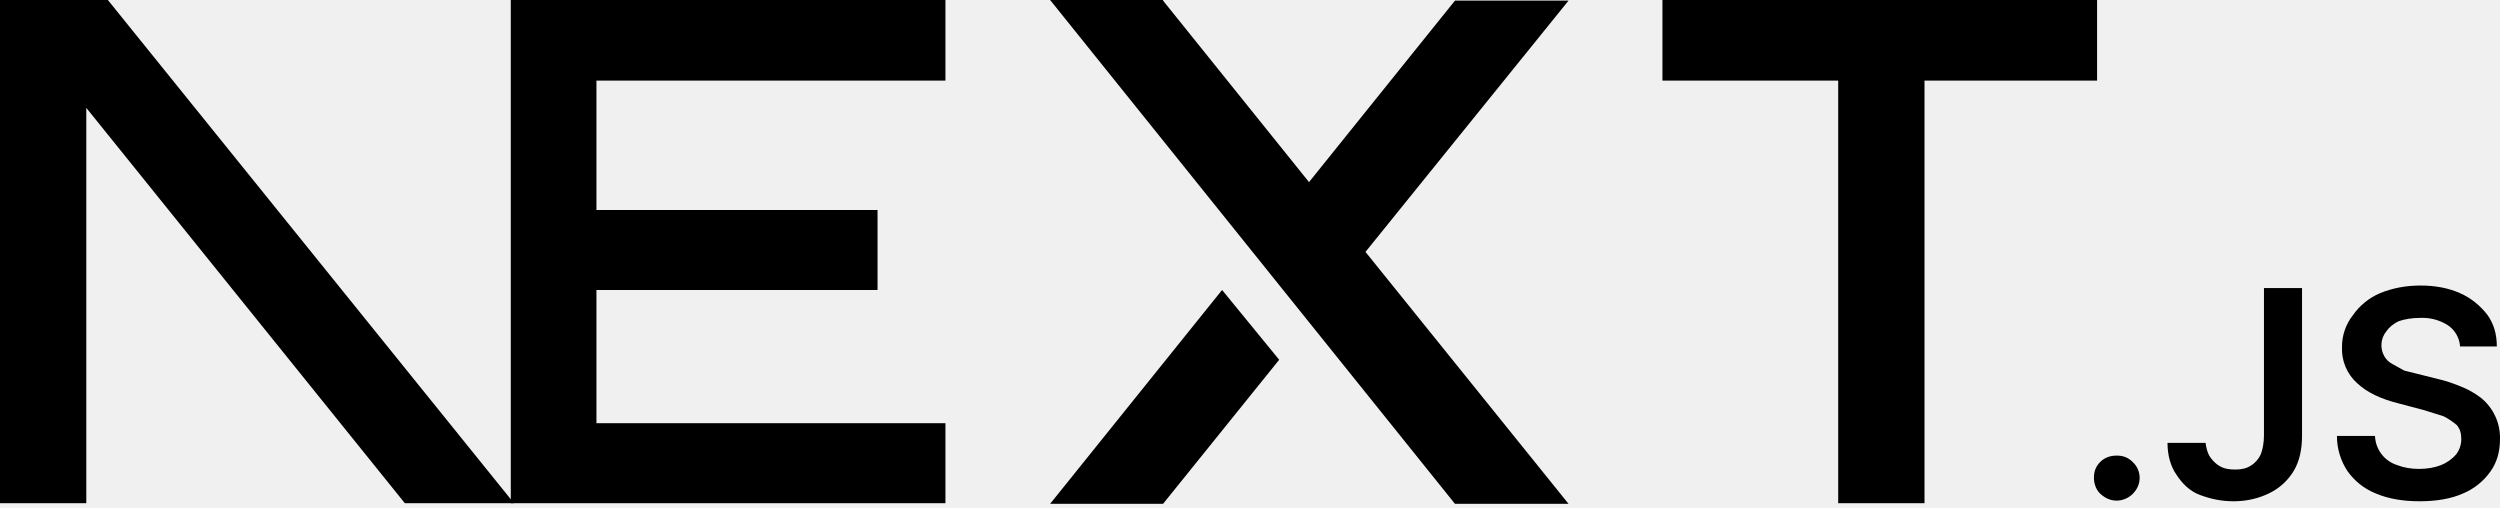
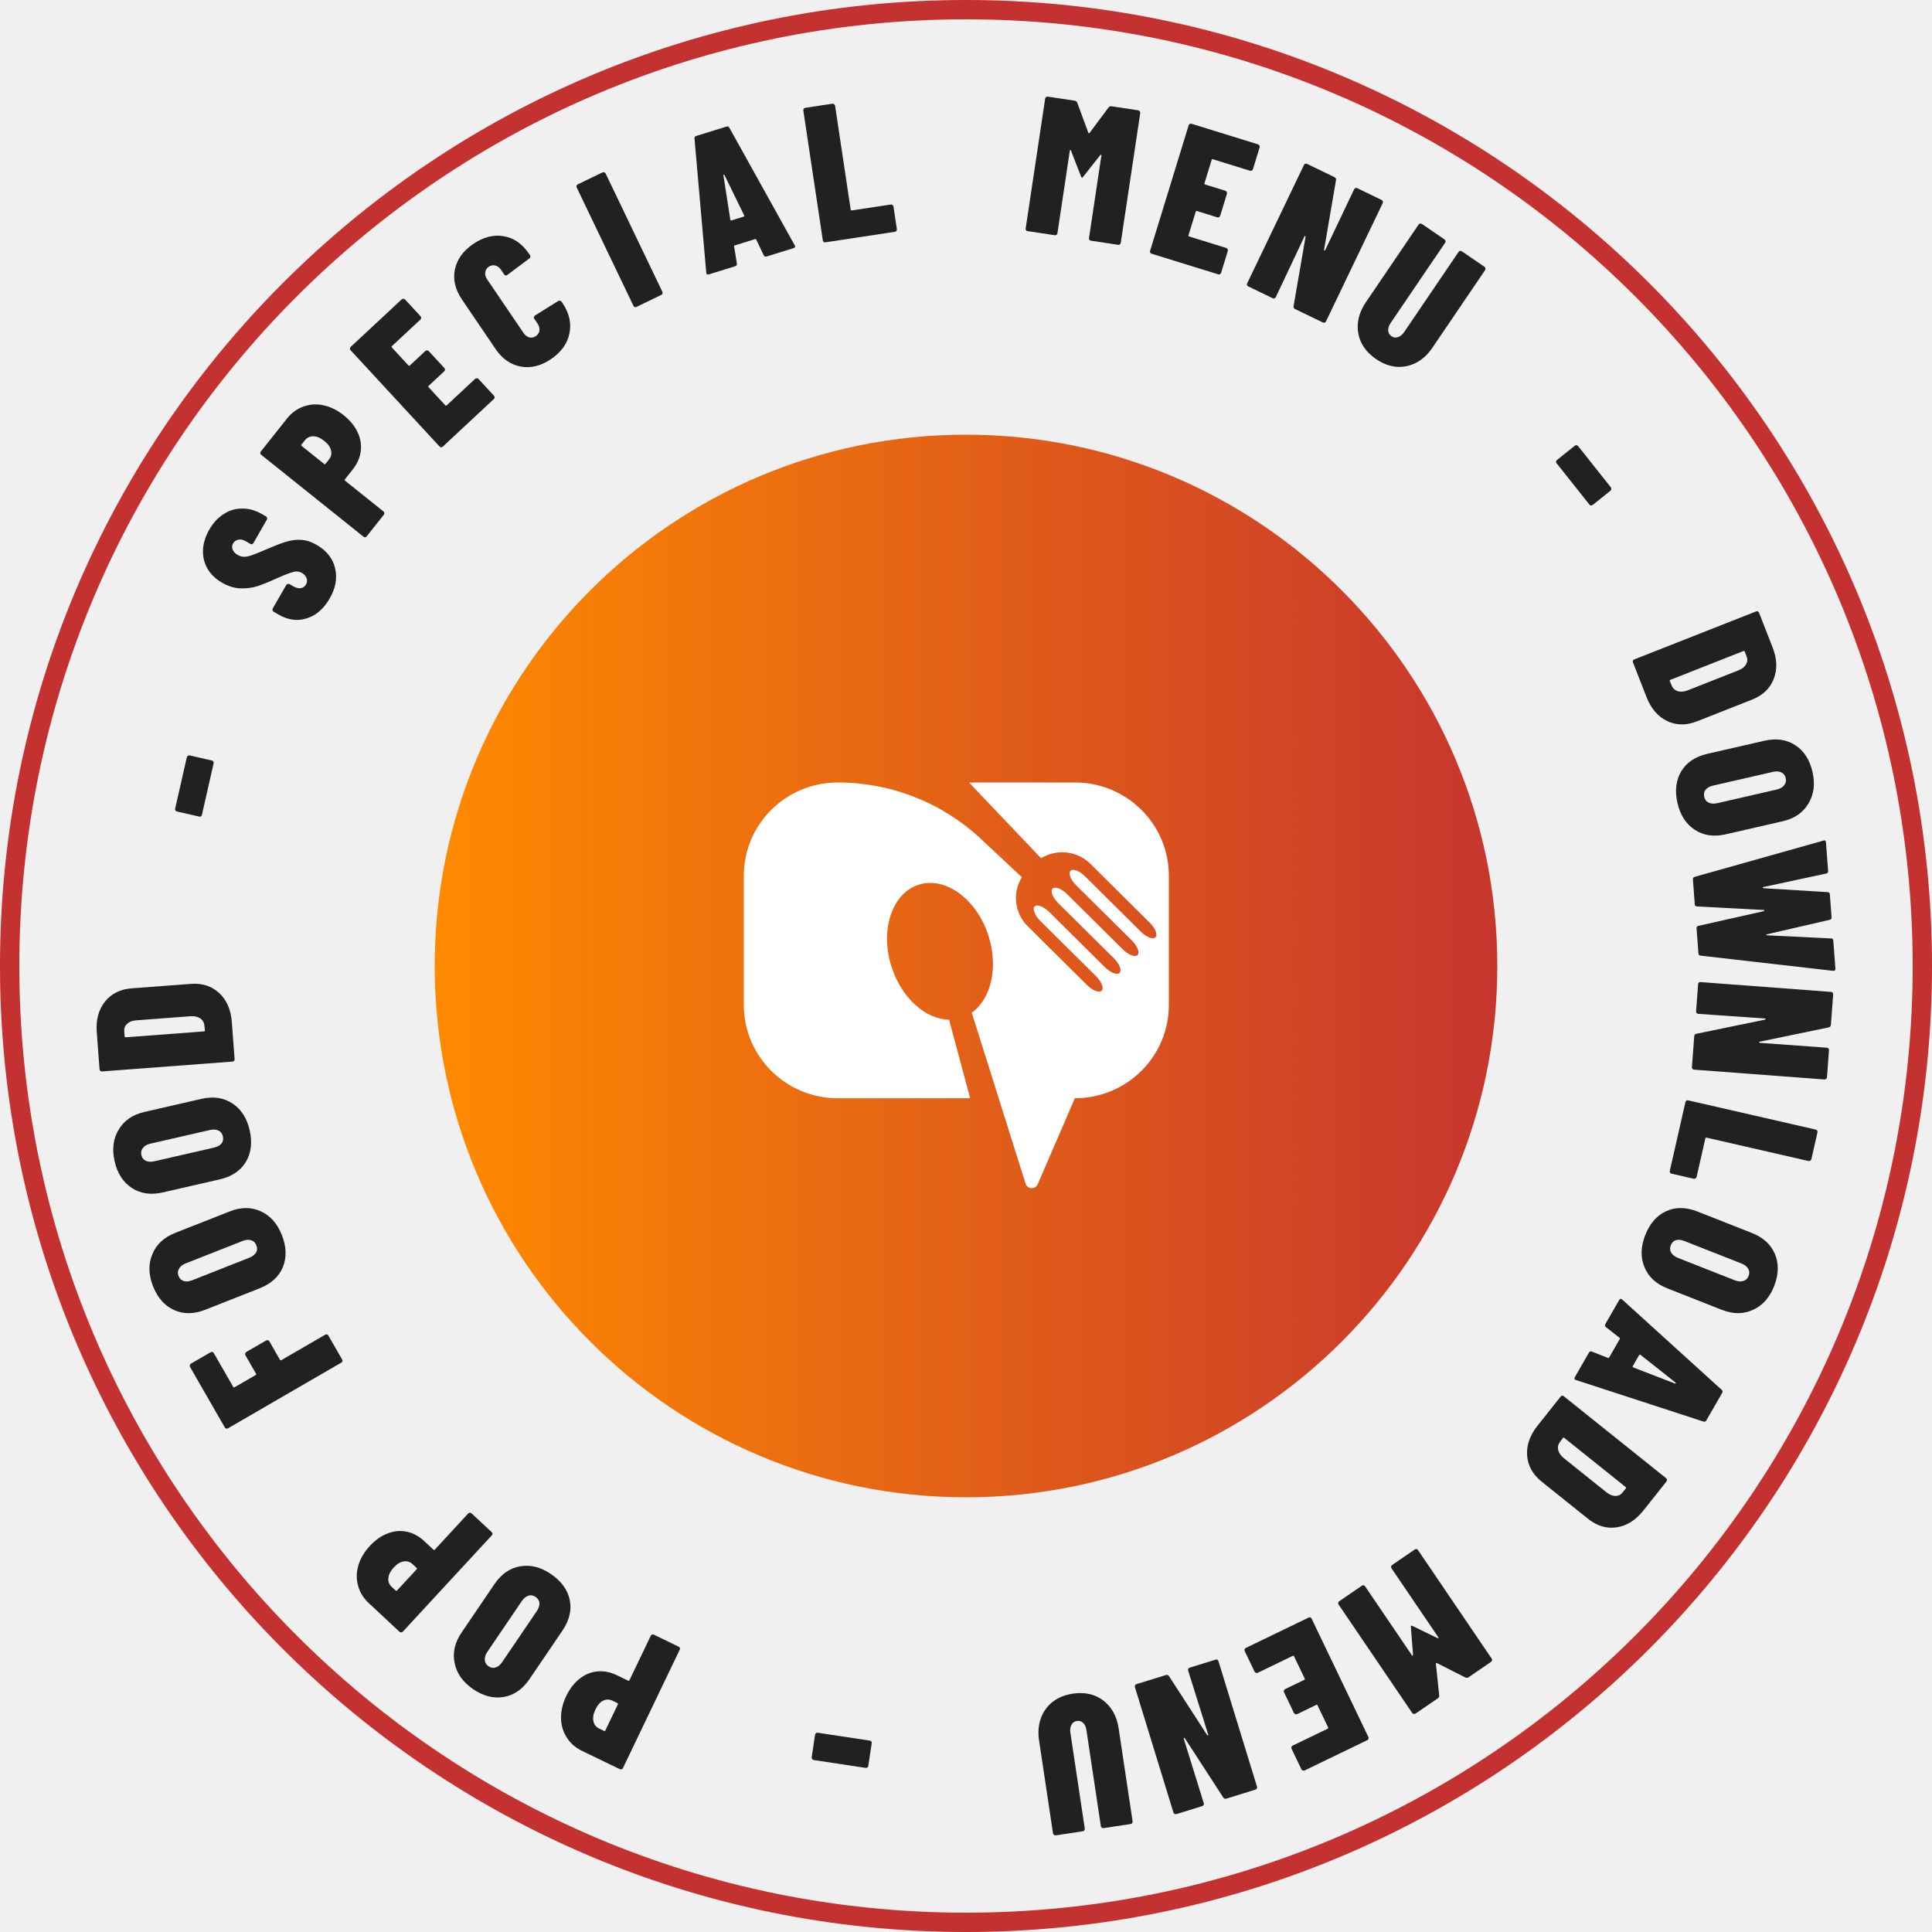
- <svg xmlns="http://www.w3.org/2000/svg" fill="none" viewBox="0 0 394 80">
-   <path fill="#000" d="M262 0h68.5v12.7h-27.2v66.6h-13.6V12.7H262V0ZM149 0v12.7H94v20.4h44.3v12.6H94v21h55v12.6H80.5V0h68.7zm34.3 0h-17.8l63.8 79.4h17.9l-32-39.7 32-39.6h-17.9l-23 28.6-23-28.6zm18.3 56.7-9-11-27.1 33.7h17.8l18.3-22.7z" />
-   <path fill="#000" d="M81 79.3 17 0H0v79.3h13.6V17l50.2 62.3H81Zm252.6-.4c-1 0-1.8-.4-2.5-1s-1.1-1.6-1.1-2.6.3-1.8 1-2.5 1.6-1 2.6-1 1.8.3 2.5 1a3.4 3.4 0 0 1 .6 4.3 3.7 3.7 0 0 1-3 1.8zm23.2-33.5h6v23.3c0 2.1-.4 4-1.3 5.5a9.1 9.1 0 0 1-3.8 3.5c-1.6.8-3.5 1.3-5.7 1.3-2 0-3.7-.4-5.3-1s-2.8-1.8-3.7-3.2c-.9-1.3-1.4-3-1.4-5h6c.1.8.3 1.6.7 2.2s1 1.2 1.6 1.5c.7.4 1.5.5 2.4.5 1 0 1.8-.2 2.4-.6a4 4 0 0 0 1.6-1.8c.3-.8.5-1.8.5-3V45.5zm30.9 9.1a4.4 4.4 0 0 0-2-3.3 7.5 7.5 0 0 0-4.3-1.1c-1.3 0-2.4.2-3.3.5-.9.4-1.6 1-2 1.6a3.5 3.5 0 0 0-.3 4c.3.5.7.9 1.3 1.2l1.8 1 2 .5 3.2.8c1.3.3 2.5.7 3.7 1.2a13 13 0 0 1 3.2 1.8 8.1 8.1 0 0 1 3 6.5c0 2-.5 3.7-1.5 5.1a10 10 0 0 1-4.4 3.5c-1.8.8-4.1 1.2-6.8 1.2-2.6 0-4.9-.4-6.8-1.2-2-.8-3.4-2-4.5-3.5a10 10 0 0 1-1.7-5.6h6a5 5 0 0 0 3.5 4.6c1 .4 2.2.6 3.4.6 1.3 0 2.5-.2 3.5-.6 1-.4 1.8-1 2.4-1.7a4 4 0 0 0 .8-2.4c0-.9-.2-1.6-.7-2.2a11 11 0 0 0-2.1-1.4l-3.2-1-3.8-1c-2.8-.7-5-1.7-6.6-3.2a7.2 7.2 0 0 1-2.4-5.7 8 8 0 0 1 1.7-5 10 10 0 0 1 4.3-3.5c2-.8 4-1.2 6.4-1.2 2.3 0 4.4.4 6.2 1.2 1.8.8 3.2 2 4.3 3.4 1 1.4 1.5 3 1.5 5h-5.8z" />
+ <svg xmlns="http://www.w3.org/2000/svg" width="200" height="200" viewBox="0 0 200 200" fill="none">
+   <circle cx="100" cy="100" r="99" stroke="#C33130" stroke-width="2" />
+   <circle cx="100" cy="100" r="55" fill="url(#paint0_linear_234_4255)" />
+   <g clip-path="url(#clip0_234_4255)">
+     <path d="M111.274 81H100.308L107.769 88.844C109.368 87.859 111.493 88.053 112.881 89.429L119.022 95.521C119.313 95.81 119.525 96.122 119.632 96.395C119.74 96.668 119.74 96.901 119.612 97.028C119.357 97.281 118.675 97.02 118.093 96.442L112.343 90.735C111.761 90.157 111.079 89.892 110.823 90.149C110.696 90.276 110.696 90.509 110.804 90.782C110.911 91.055 111.123 91.368 111.414 91.656L117.168 97.36C117.459 97.649 117.67 97.961 117.778 98.234C117.886 98.507 117.886 98.741 117.758 98.867C117.503 99.12 116.821 98.859 116.239 98.282L110.485 92.578C109.902 92 109.22 91.735 108.965 91.993C108.838 92.119 108.838 92.352 108.945 92.625C109.053 92.898 109.264 93.211 109.555 93.499L115.31 99.203C115.601 99.492 115.812 99.805 115.92 100.078C116.027 100.351 116.027 100.584 115.9 100.71C115.645 100.964 114.963 100.703 114.38 100.125L108.63 94.421C108.048 93.844 107.366 93.579 107.111 93.836C106.983 93.962 106.983 94.196 107.091 94.469C107.199 94.742 107.41 95.054 107.701 95.343L113.455 101.047C113.746 101.335 113.958 101.648 114.065 101.921C114.173 102.194 114.173 102.427 114.045 102.554C113.79 102.807 113.108 102.546 112.526 101.968L106.385 95.877C104.997 94.5 104.798 92.396 105.787 90.81L101.532 86.834C97.528 83.088 92.233 81 86.73 81C81.355 81 77 85.32 77 90.651V104.041C77 109.373 81.355 113.693 86.73 113.693H100.432L98.25 105.56C95.81 105.52 93.302 103.297 92.277 100.038C91.076 96.225 92.356 92.436 95.136 91.573C97.915 90.715 101.141 93.108 102.342 96.921C103.367 100.18 102.581 103.424 100.595 104.832L106.166 122.521C106.349 123.138 107.219 123.162 107.438 122.557L111.27 113.689C116.645 113.689 121 109.369 121 104.037V90.651C121 85.32 116.645 81 111.274 81Z" fill="white" />
+   </g>
+   <path d="M90.037 180.187C90.103 180.197 90.159 180.226 90.206 180.273C90.238 180.333 90.249 180.395 90.239 180.461L89.886 182.808C89.876 182.875 89.849 182.925 89.803 182.958C89.742 183.003 89.679 183.021 89.613 183.011L84.225 182.196C84.159 182.186 84.111 182.151 84.079 182.092C84.032 182.044 84.014 181.987 84.024 181.921L84.376 179.574C84.386 179.508 84.421 179.452 84.482 179.407C84.528 179.373 84.583 179.361 84.649 179.371L90.037 180.187Z" fill="#212121" />
+   <path d="M60.268 181.26C59.571 180.923 59.038 180.457 58.671 179.863C58.286 179.275 58.088 178.606 58.077 177.856C58.066 177.107 58.246 176.346 58.617 175.572C58.981 174.811 59.447 174.211 60.014 173.77C60.563 173.336 61.172 173.087 61.84 173.023C62.508 172.96 63.178 173.09 63.852 173.416L65.025 173.984C65.085 174.013 65.13 173.997 65.159 173.937L67.366 169.334C67.395 169.273 67.445 169.231 67.517 169.206C67.57 169.187 67.627 169.192 67.687 169.221L70.25 170.46C70.31 170.489 70.355 170.534 70.386 170.593C70.399 170.659 70.391 170.722 70.362 170.782L64.487 183.032C64.458 183.093 64.417 183.132 64.364 183.151C64.292 183.176 64.227 183.174 64.166 183.145L60.268 181.26ZM63.408 176.059C63.083 175.902 62.766 175.897 62.458 176.046C62.132 176.201 61.861 176.502 61.647 176.949C61.421 177.42 61.349 177.832 61.432 178.184C61.503 178.531 61.701 178.783 62.026 178.94L62.531 179.184C62.591 179.213 62.636 179.198 62.665 179.137L63.96 176.437C63.989 176.377 63.973 176.332 63.913 176.303L63.408 176.059Z" fill="#212121" />
+   <path d="M57.05 162.956C58.12 163.689 58.765 164.584 58.984 165.643C59.191 166.694 58.938 167.745 58.223 168.798L54.816 173.817C54.109 174.858 53.23 175.474 52.18 175.664C51.111 175.857 50.042 175.587 48.971 174.855C47.912 174.13 47.277 173.232 47.066 172.163C46.836 171.096 47.075 170.043 47.782 169.001L51.19 163.983C51.904 162.93 52.798 162.317 53.87 162.142C54.931 161.959 55.991 162.231 57.05 162.956ZM55.448 165.316C55.205 165.15 54.961 165.104 54.716 165.18C54.452 165.259 54.219 165.448 54.016 165.747L50.45 170.998C50.247 171.298 50.161 171.579 50.192 171.844C50.204 172.112 50.331 172.329 50.574 172.495C50.816 172.661 51.064 172.701 51.317 172.614C51.562 172.539 51.786 172.351 51.989 172.052L55.555 166.801C55.758 166.502 55.854 166.218 55.842 165.95C55.822 165.693 55.691 165.482 55.448 165.316Z" fill="#212121" />
+   <path d="M38.188 165.967C37.62 165.438 37.248 164.836 37.071 164.159C36.876 163.483 36.883 162.786 37.093 162.066C37.302 161.347 37.697 160.672 38.279 160.043C38.851 159.424 39.472 158.988 40.143 158.735C40.795 158.483 41.45 158.425 42.107 158.562C42.764 158.698 43.367 159.022 43.915 159.533L44.869 160.422C44.918 160.467 44.965 160.466 45.011 160.417L48.471 156.672C48.517 156.622 48.577 156.596 48.652 156.594C48.709 156.591 48.762 156.613 48.811 156.659L50.896 158.601C50.945 158.647 50.975 158.703 50.987 158.769C50.98 158.835 50.954 158.893 50.908 158.943L41.699 168.91C41.653 168.959 41.602 168.984 41.546 168.986C41.47 168.989 41.408 168.968 41.359 168.922L38.188 165.967ZM42.714 161.926C42.45 161.68 42.149 161.582 41.81 161.633C41.453 161.684 41.107 161.892 40.77 162.255C40.416 162.639 40.227 163.011 40.203 163.372C40.169 163.725 40.284 164.024 40.548 164.27L40.959 164.653C41.008 164.699 41.055 164.697 41.101 164.648L43.131 162.451C43.176 162.402 43.174 162.355 43.125 162.309L42.714 161.926Z" fill="#212121" />
+   <path d="M21.803 139.983C21.861 139.95 21.927 139.943 21.999 139.963C22.054 139.977 22.098 140.014 22.132 140.072L24.145 143.573C24.178 143.631 24.224 143.643 24.281 143.61L26.467 142.343C26.525 142.309 26.537 142.263 26.504 142.205L25.402 140.289C25.369 140.231 25.365 140.171 25.391 140.11C25.399 140.043 25.432 139.993 25.49 139.959L27.554 138.763C27.612 138.729 27.677 138.722 27.75 138.742C27.805 138.757 27.849 138.793 27.883 138.851L28.984 140.767C29.018 140.825 29.063 140.837 29.121 140.804L33.666 138.169C33.724 138.136 33.789 138.129 33.862 138.148C33.917 138.163 33.961 138.199 33.994 138.257L35.416 140.731C35.45 140.789 35.462 140.851 35.454 140.918C35.428 140.979 35.386 141.027 35.328 141.061L23.602 147.859C23.544 147.892 23.488 147.902 23.433 147.887C23.36 147.867 23.307 147.829 23.274 147.77L19.668 141.5C19.635 141.442 19.631 141.382 19.658 141.32C19.666 141.254 19.699 141.204 19.756 141.17L21.803 139.983Z" fill="#212121" />
+   <path d="M29.186 127.876C29.66 129.086 29.69 130.191 29.276 131.189C28.858 132.175 28.059 132.9 26.878 133.366L21.247 135.585C20.079 136.045 19.008 136.057 18.033 135.62C17.042 135.175 16.309 134.348 15.836 133.137C15.368 131.939 15.347 130.838 15.772 129.835C16.18 128.824 16.969 128.088 18.137 127.628L23.768 125.409C24.949 124.943 26.031 124.942 27.015 125.404C27.994 125.853 28.718 126.677 29.186 127.876ZM26.539 128.919C26.431 128.644 26.255 128.469 26.01 128.393C25.748 128.309 25.449 128.333 25.113 128.465L19.221 130.787C18.886 130.919 18.656 131.103 18.533 131.339C18.393 131.567 18.377 131.819 18.484 132.093C18.591 132.368 18.774 132.541 19.031 132.612C19.276 132.689 19.566 132.661 19.902 132.528L25.794 130.206C26.13 130.074 26.367 129.894 26.508 129.666C26.636 129.442 26.646 129.194 26.539 128.919Z" fill="#212121" />
+   <path d="M25.846 117.004C26.134 118.272 26 119.369 25.443 120.294C24.884 121.206 23.986 121.804 22.749 122.088L16.851 123.439C15.628 123.72 14.567 123.571 13.668 122.993C12.754 122.405 12.152 121.477 11.864 120.209C11.579 118.954 11.721 117.862 12.291 116.934C12.845 115.996 13.733 115.386 14.957 115.106L20.855 113.754C22.091 113.471 23.162 113.631 24.066 114.235C24.968 114.826 25.561 115.749 25.846 117.004ZM23.073 117.64C23.008 117.352 22.86 117.152 22.629 117.04C22.382 116.918 22.083 116.897 21.731 116.978L15.56 118.392C15.209 118.473 14.955 118.62 14.798 118.835C14.626 119.04 14.572 119.286 14.637 119.573C14.703 119.861 14.857 120.059 15.101 120.168C15.332 120.28 15.623 120.296 15.975 120.216L22.146 118.801C22.497 118.721 22.759 118.578 22.932 118.374C23.091 118.172 23.139 117.927 23.073 117.64Z" fill="#212121" />
+   <path d="M24.286 109.638C24.291 109.705 24.275 109.766 24.239 109.823C24.189 109.867 24.131 109.891 24.064 109.896L10.562 110.913C10.495 110.918 10.44 110.901 10.397 110.864C10.34 110.815 10.309 110.757 10.304 110.69L10.018 106.859C9.922 105.575 10.205 104.519 10.866 103.689C11.527 102.859 12.451 102.4 13.636 102.311L19.748 101.851C20.933 101.762 21.914 102.078 22.691 102.799C23.468 103.521 23.904 104.523 24 105.807L24.286 109.638ZM21.119 106.77C21.186 106.765 21.216 106.729 21.212 106.662L21.15 106.102C21.115 105.822 20.978 105.597 20.738 105.427C20.484 105.258 20.164 105.181 19.776 105.197L14.104 105.624C13.704 105.654 13.392 105.771 13.166 105.977C12.94 106.182 12.839 106.438 12.862 106.746L12.902 107.287C12.907 107.354 12.943 107.385 13.01 107.38L21.119 106.77Z" fill="#212121" />
+   <path d="M20.903 84.35C20.888 84.415 20.855 84.47 20.804 84.513C20.743 84.54 20.68 84.546 20.615 84.531L18.311 84.003C18.245 83.989 18.198 83.957 18.168 83.909C18.127 83.844 18.115 83.78 18.13 83.714L19.342 78.381C19.357 78.315 19.395 78.269 19.456 78.242C19.507 78.198 19.565 78.184 19.63 78.199L21.934 78.727C21.999 78.742 22.052 78.782 22.092 78.846C22.122 78.894 22.13 78.951 22.115 79.016L20.903 84.35Z" fill="#212121" />
+   <path d="M34.13 61.95C33.722 62.659 33.232 63.203 32.659 63.583C32.074 63.956 31.452 64.153 30.793 64.173C30.129 64.175 29.485 63.995 28.86 63.633L28.322 63.322C28.265 63.288 28.228 63.244 28.214 63.189C28.194 63.116 28.201 63.05 28.234 62.992L29.637 60.553C29.67 60.495 29.72 60.462 29.786 60.454C29.847 60.428 29.907 60.431 29.965 60.465L30.364 60.696C30.641 60.857 30.898 60.921 31.133 60.887C31.375 60.841 31.556 60.714 31.676 60.505C31.797 60.296 31.818 60.084 31.741 59.869C31.66 59.636 31.497 59.449 31.254 59.308C30.988 59.154 30.691 59.121 30.363 59.209C30.023 59.291 29.447 59.515 28.636 59.88C27.886 60.219 27.242 60.481 26.704 60.665C26.155 60.842 25.561 60.923 24.922 60.909C24.271 60.888 23.622 60.689 22.974 60.314C22.315 59.932 21.815 59.448 21.473 58.863C21.137 58.266 20.985 57.62 21.014 56.925C21.05 56.218 21.269 55.516 21.669 54.82C22.077 54.111 22.578 53.574 23.175 53.207C23.766 52.822 24.405 52.636 25.093 52.647C25.775 52.64 26.452 52.831 27.122 53.22L27.539 53.461C27.597 53.495 27.635 53.548 27.655 53.621C27.669 53.676 27.66 53.733 27.627 53.791L26.235 56.212C26.201 56.27 26.154 56.312 26.093 56.339C26.026 56.347 25.964 56.334 25.906 56.3L25.421 56.019C25.166 55.871 24.918 55.82 24.676 55.866C24.434 55.911 24.253 56.039 24.133 56.248C24.012 56.457 23.997 56.672 24.085 56.894C24.174 57.115 24.351 57.303 24.617 57.457C24.906 57.625 25.223 57.677 25.568 57.614C25.912 57.55 26.478 57.344 27.265 56.995C28.229 56.579 28.985 56.282 29.535 56.105C30.084 55.928 30.626 55.855 31.163 55.887C31.688 55.913 32.228 56.087 32.783 56.409C33.824 57.012 34.46 57.822 34.692 58.84C34.931 59.845 34.744 60.882 34.13 61.95Z" fill="#212121" />
+   <path d="M29.697 43.343C30.18 42.735 30.751 42.318 31.409 42.09C32.066 41.844 32.759 41.799 33.489 41.955C34.219 42.111 34.919 42.457 35.587 42.992C36.245 43.518 36.724 44.108 37.025 44.761C37.325 45.395 37.431 46.046 37.344 46.714C37.258 47.383 36.981 48.01 36.515 48.597L35.703 49.619C35.662 49.672 35.667 49.719 35.719 49.761L39.697 52.946C39.749 52.988 39.779 53.046 39.788 53.122C39.794 53.178 39.777 53.233 39.735 53.285L37.962 55.518C37.92 55.571 37.867 55.605 37.802 55.622C37.735 55.62 37.676 55.598 37.624 55.556L27.038 47.079C26.985 47.037 26.956 46.988 26.95 46.931C26.941 46.856 26.958 46.792 27 46.74L29.697 43.343ZM34.048 47.574C34.273 47.291 34.348 46.982 34.272 46.647C34.195 46.293 33.963 45.962 33.576 45.652C33.169 45.326 32.785 45.164 32.425 45.167C32.072 45.159 31.783 45.297 31.559 45.58L31.209 46.02C31.167 46.073 31.173 46.12 31.225 46.162L33.558 48.03C33.61 48.072 33.657 48.067 33.699 48.014L34.048 47.574Z" fill="#212121" />
+   <path d="M43.535 32.739C43.581 32.788 43.602 32.85 43.599 32.926C43.597 32.983 43.572 33.034 43.523 33.08L40.571 35.829C40.522 35.875 40.52 35.922 40.566 35.972L42.282 37.829C42.328 37.879 42.375 37.88 42.424 37.835L44.039 36.33C44.088 36.284 44.145 36.267 44.211 36.279C44.278 36.272 44.334 36.293 44.379 36.343L46 38.097C46.045 38.146 46.067 38.209 46.064 38.285C46.062 38.341 46.036 38.393 45.987 38.438L44.372 39.943C44.323 39.989 44.322 40.036 44.367 40.085L46.097 41.958C46.143 42.007 46.19 42.008 46.239 41.963L49.19 39.213C49.239 39.168 49.296 39.151 49.362 39.163C49.428 39.156 49.484 39.177 49.53 39.226L51.137 40.966C51.183 41.015 51.204 41.077 51.201 41.153C51.199 41.21 51.174 41.261 51.125 41.307L45.839 46.232C45.79 46.277 45.732 46.304 45.666 46.311C45.6 46.299 45.544 46.268 45.499 46.219L36.289 36.252C36.244 36.203 36.222 36.15 36.224 36.093C36.227 36.017 36.253 35.957 36.302 35.911L41.588 30.986C41.637 30.94 41.694 30.924 41.76 30.936C41.826 30.929 41.882 30.95 41.928 30.999L43.535 32.739Z" fill="#212121" />
+   <path d="M57.065 37.157C56.017 37.874 54.968 38.138 53.917 37.948C52.867 37.758 51.992 37.148 51.293 36.118L47.829 31.016C47.122 29.975 46.876 28.934 47.091 27.894C47.306 26.854 47.938 25.976 48.986 25.258C50.034 24.54 51.08 24.271 52.122 24.45C53.176 24.621 54.056 25.227 54.763 26.269L54.865 26.418C54.902 26.474 54.914 26.539 54.9 26.613C54.89 26.669 54.857 26.716 54.802 26.754L52.519 28.462C52.387 28.553 52.276 28.532 52.185 28.399L51.881 27.95C51.708 27.695 51.506 27.541 51.276 27.488C51.038 27.423 50.809 27.467 50.588 27.618C50.379 27.761 50.26 27.956 50.233 28.202C50.199 28.436 50.268 28.681 50.441 28.936L54.198 34.47C54.364 34.714 54.565 34.868 54.803 34.932C55.033 34.985 55.253 34.94 55.463 34.797C55.683 34.646 55.811 34.453 55.846 34.218C55.873 33.972 55.803 33.728 55.638 33.484L55.311 33.002C55.273 32.947 55.26 32.891 55.27 32.835C55.284 32.761 55.319 32.705 55.374 32.667L57.792 31.157C57.847 31.12 57.906 31.112 57.969 31.133C58.036 31.136 58.088 31.166 58.126 31.221L58.227 31.37C58.927 32.401 59.167 33.445 58.949 34.504C58.741 35.555 58.113 36.439 57.065 37.157Z" fill="#212121" />
+   <path d="M65.894 31.768C65.834 31.798 65.771 31.806 65.705 31.793C65.646 31.762 65.602 31.716 65.573 31.656L59.698 19.406C59.669 19.345 59.664 19.288 59.682 19.235C59.707 19.163 59.75 19.113 59.81 19.084L62.373 17.844C62.433 17.815 62.493 17.816 62.552 17.847C62.617 17.86 62.665 17.897 62.694 17.957L68.569 30.207C68.597 30.267 68.599 30.334 68.575 30.405C68.556 30.459 68.516 30.5 68.456 30.529L65.894 31.768Z" fill="#212121" />
+   <path d="M79.37 26.548C79.217 26.595 79.113 26.551 79.056 26.414L78.294 24.819C78.274 24.755 78.226 24.734 78.15 24.758L76.083 25.398C76.006 25.422 75.978 25.466 75.997 25.53L76.281 27.273C76.312 27.418 76.251 27.514 76.097 27.562L73.379 28.404C73.214 28.455 73.124 28.391 73.111 28.213L71.896 14.361C71.878 14.212 71.939 14.116 72.079 14.072L75.199 13.106C75.34 13.063 75.444 13.107 75.513 13.24L82.26 25.379L82.303 25.45C82.338 25.565 82.286 25.645 82.146 25.688L79.37 26.548ZM75.604 22.747C75.623 22.811 75.659 22.835 75.71 22.82L76.992 22.422C77.043 22.407 77.059 22.367 77.039 22.303L75.004 18.134C74.975 18.087 74.948 18.067 74.923 18.075C74.897 18.083 74.886 18.114 74.889 18.169L75.604 22.747Z" fill="#212121" />
+   <path d="M85.452 25.084C85.386 25.095 85.323 25.084 85.264 25.052C85.217 25.005 85.188 24.948 85.178 24.882L83.16 11.437C83.15 11.371 83.162 11.315 83.195 11.269C83.24 11.208 83.296 11.172 83.362 11.162L86.174 10.737C86.24 10.727 86.297 10.745 86.345 10.792C86.403 10.824 86.438 10.873 86.448 10.94L88.063 21.699C88.073 21.765 88.111 21.794 88.177 21.784L92.217 21.172C92.283 21.162 92.34 21.181 92.388 21.228C92.447 21.259 92.481 21.308 92.491 21.375L92.843 23.722C92.853 23.788 92.836 23.852 92.791 23.913C92.757 23.958 92.707 23.986 92.641 23.996L85.452 25.084Z" fill="#212121" />
+   <path d="M114.763 11.118C114.832 11.02 114.939 10.982 115.084 11.004L117.837 11.421C117.903 11.431 117.952 11.465 117.983 11.524C118.03 11.572 118.049 11.629 118.039 11.695L116.021 25.14C116.011 25.206 115.975 25.262 115.915 25.307C115.869 25.341 115.813 25.353 115.747 25.343L112.935 24.917C112.869 24.907 112.812 24.878 112.765 24.83C112.734 24.771 112.723 24.709 112.733 24.642L114.014 16.11C114.021 16.057 114.012 16.029 113.986 16.025C113.961 16.007 113.933 16.017 113.901 16.052L112.15 18.269C112.081 18.367 112.034 18.414 112.007 18.41C111.981 18.406 111.943 18.346 111.893 18.23L110.87 15.594C110.85 15.55 110.826 15.526 110.8 15.522C110.774 15.518 110.756 15.543 110.748 15.596L109.465 24.148C109.455 24.214 109.419 24.27 109.359 24.315C109.313 24.349 109.257 24.36 109.191 24.35L106.379 23.925C106.313 23.915 106.256 23.886 106.21 23.838C106.178 23.779 106.167 23.716 106.177 23.65L108.195 10.205C108.205 10.139 108.233 10.089 108.278 10.055C108.339 10.01 108.403 9.993 108.469 10.003L111.241 10.422C111.373 10.442 111.465 10.51 111.515 10.627L112.666 13.75C112.698 13.809 112.737 13.815 112.785 13.768L114.763 11.118Z" fill="#212121" />
+   <path d="M129.702 17.516C129.683 17.58 129.64 17.63 129.573 17.665C129.523 17.692 129.466 17.695 129.402 17.675L125.555 16.484C125.491 16.464 125.449 16.486 125.43 16.55L124.686 18.972C124.666 19.036 124.688 19.078 124.752 19.098L126.857 19.75C126.921 19.77 126.964 19.811 126.987 19.874C127.026 19.928 127.036 19.988 127.016 20.052L126.313 22.339C126.294 22.403 126.251 22.453 126.184 22.488C126.134 22.515 126.077 22.518 126.013 22.498L123.908 21.846C123.844 21.826 123.802 21.849 123.782 21.913L123.033 24.354C123.013 24.418 123.035 24.459 123.099 24.479L126.946 25.671C127.01 25.691 127.053 25.732 127.075 25.795C127.115 25.849 127.124 25.909 127.105 25.973L126.408 28.241C126.388 28.305 126.345 28.354 126.278 28.39C126.228 28.416 126.171 28.42 126.108 28.4L119.217 26.266C119.153 26.246 119.102 26.209 119.063 26.155C119.04 26.092 119.039 26.028 119.058 25.964L123.049 12.972C123.069 12.908 123.104 12.862 123.154 12.836C123.221 12.8 123.286 12.792 123.35 12.812L130.24 14.946C130.304 14.966 130.347 15.008 130.37 15.071C130.409 15.125 130.419 15.184 130.399 15.248L129.702 17.516Z" fill="#212121" />
+   <path d="M140.181 19.592C140.21 19.532 140.251 19.492 140.305 19.474C140.376 19.448 140.442 19.45 140.502 19.48L143.029 20.701C143.089 20.73 143.125 20.778 143.138 20.844C143.169 20.903 143.17 20.963 143.141 21.023L137.266 33.273C137.237 33.334 137.187 33.377 137.116 33.402C137.062 33.42 137.005 33.415 136.945 33.386L134.076 31.999C133.943 31.935 133.888 31.834 133.91 31.695L135.148 24.525C135.153 24.483 135.138 24.453 135.102 24.436C135.083 24.412 135.063 24.424 135.039 24.473L132.069 30.76C132.04 30.821 131.99 30.863 131.918 30.888C131.865 30.907 131.808 30.902 131.748 30.873L129.221 29.651C129.161 29.622 129.116 29.578 129.085 29.518C129.072 29.453 129.08 29.389 129.109 29.329L134.984 17.079C135.013 17.018 135.054 16.979 135.108 16.96C135.179 16.935 135.245 16.937 135.305 16.966L138.138 18.336C138.27 18.4 138.326 18.501 138.304 18.64L137.067 25.855C137.061 25.897 137.071 25.924 137.095 25.935C137.131 25.953 137.16 25.937 137.184 25.889L140.181 19.592Z" fill="#212121" />
+   <path d="M142.445 37.166C141.761 36.698 141.257 36.142 140.934 35.499C140.619 34.845 140.498 34.154 140.572 33.426C140.647 32.698 140.921 31.985 141.394 31.287L146.856 23.243C146.893 23.188 146.94 23.155 146.996 23.144C147.07 23.13 147.134 23.142 147.19 23.18L149.54 24.789C149.595 24.827 149.624 24.879 149.627 24.946C149.648 25.009 149.64 25.069 149.603 25.124L143.961 33.433C143.781 33.699 143.695 33.957 143.703 34.206C143.723 34.463 143.837 34.663 144.047 34.807C144.257 34.95 144.479 34.98 144.713 34.897C144.958 34.822 145.171 34.651 145.351 34.385L150.993 26.076C151.031 26.02 151.077 25.988 151.133 25.977C151.207 25.963 151.272 25.975 151.327 26.012L153.677 27.621C153.732 27.659 153.761 27.712 153.764 27.779C153.786 27.842 153.778 27.901 153.74 27.957L148.279 36C147.805 36.698 147.244 37.215 146.596 37.55C145.948 37.885 145.264 38.025 144.542 37.969C143.828 37.902 143.129 37.635 142.445 37.166Z" fill="#212121" />
+   <path d="M161.139 47.958C161.098 47.905 161.076 47.846 161.074 47.779C161.091 47.714 161.125 47.66 161.177 47.619L163.025 46.139C163.077 46.097 163.132 46.079 163.188 46.086C163.263 46.094 163.321 46.125 163.363 46.177L166.76 50.454C166.801 50.507 166.814 50.565 166.797 50.63C166.799 50.697 166.774 50.752 166.722 50.794L164.874 52.273C164.822 52.315 164.758 52.332 164.683 52.323C164.627 52.317 164.578 52.288 164.536 52.235L161.139 47.958Z" fill="#212121" />
+   <path d="M169.045 68.575C169.021 68.513 169.018 68.449 169.035 68.385C169.071 68.328 169.119 68.287 169.181 68.262L181.786 63.295C181.848 63.27 181.905 63.27 181.957 63.292C182.026 63.323 182.073 63.369 182.097 63.431L183.495 67.007C183.963 68.206 184.003 69.299 183.615 70.288C183.227 71.276 182.479 71.988 181.373 72.424L175.668 74.673C174.561 75.109 173.531 75.097 172.577 74.638C171.623 74.178 170.911 73.35 170.443 72.151L169.045 68.575ZM172.913 70.378C172.851 70.403 172.832 70.446 172.857 70.509L173.08 71.026C173.195 71.283 173.392 71.457 173.672 71.549C173.964 71.635 174.293 71.614 174.658 71.484L179.953 69.397C180.326 69.25 180.59 69.045 180.746 68.782C180.901 68.519 180.923 68.245 180.811 67.957L180.613 67.452C180.589 67.389 180.545 67.371 180.483 67.395L172.913 70.378Z" fill="#212121" />
+   <path d="M173.649 83.118C173.36 81.85 173.495 80.754 174.051 79.828C174.611 78.916 175.509 78.318 176.746 78.035L182.643 76.683C183.867 76.403 184.928 76.552 185.826 77.129C186.741 77.718 187.342 78.646 187.63 79.914C187.916 81.169 187.773 82.26 187.204 83.189C186.65 84.127 185.761 84.737 184.538 85.017L178.64 86.369C177.403 86.652 176.333 86.492 175.428 85.888C174.527 85.296 173.934 84.373 173.649 83.118ZM176.421 82.483C176.487 82.77 176.635 82.97 176.866 83.082C177.113 83.205 177.412 83.225 177.764 83.145L183.934 81.731C184.286 81.65 184.54 81.502 184.697 81.288C184.869 81.083 184.923 80.837 184.857 80.549C184.792 80.262 184.637 80.063 184.393 79.954C184.163 79.842 183.871 79.826 183.52 79.907L177.349 81.321C176.998 81.402 176.735 81.544 176.563 81.749C176.403 81.951 176.356 82.195 176.421 82.483Z" fill="#212121" />
+   <path d="M175.251 91.043C175.24 90.896 175.306 90.804 175.451 90.766L188.75 87.022L188.828 86.996C188.948 86.987 189.013 87.056 189.024 87.203L189.244 90.151C189.256 90.312 189.189 90.404 189.044 90.429L182.54 91.826C182.501 91.842 182.483 91.864 182.484 91.891C182.486 91.917 182.508 91.936 182.549 91.946L189.188 92.354C189.335 92.357 189.415 92.438 189.427 92.599L189.602 94.945C189.614 95.106 189.547 95.198 189.402 95.222L182.905 96.72C182.866 96.736 182.848 96.758 182.85 96.784C182.852 96.811 182.873 96.823 182.913 96.82L189.545 97.148C189.693 97.15 189.772 97.225 189.783 97.372L189.999 100.26C190.012 100.434 189.931 100.514 189.755 100.5L176.06 98.929C175.913 98.927 175.833 98.845 175.821 98.685L175.629 96.118C175.617 95.957 175.684 95.865 175.829 95.84L182.586 94.323C182.625 94.307 182.643 94.279 182.64 94.239C182.638 94.212 182.617 94.2 182.577 94.203L175.68 93.835C175.532 93.832 175.453 93.758 175.442 93.611L175.251 91.043Z" fill="#212121" />
+   <path d="M189.116 108.458C189.183 108.463 189.234 108.487 189.271 108.53C189.321 108.587 189.343 108.649 189.338 108.716L189.128 111.524C189.123 111.591 189.093 111.643 189.036 111.679C188.993 111.729 188.937 111.752 188.871 111.747L175.368 110.731C175.302 110.726 175.244 110.695 175.195 110.637C175.158 110.594 175.142 110.539 175.147 110.472L175.385 107.283C175.396 107.136 175.469 107.047 175.605 107.017L182.704 105.555C182.745 105.544 182.767 105.519 182.77 105.479C182.786 105.453 182.767 105.438 182.713 105.434L175.799 104.954C175.733 104.949 175.675 104.918 175.626 104.861C175.589 104.818 175.573 104.763 175.578 104.696L175.787 101.888C175.792 101.821 175.817 101.762 175.861 101.712C175.917 101.676 175.978 101.66 176.045 101.665L189.547 102.681C189.614 102.686 189.666 102.71 189.703 102.753C189.752 102.811 189.774 102.873 189.769 102.94L189.534 106.089C189.523 106.236 189.449 106.325 189.313 106.355L182.173 107.834C182.132 107.845 182.11 107.863 182.108 107.89C182.105 107.93 182.13 107.952 182.184 107.956L189.116 108.458Z" fill="#212121" />
+   <path d="M174.475 114.091C174.49 114.025 174.523 113.971 174.574 113.928C174.635 113.9 174.698 113.894 174.763 113.909L187.964 116.934C188.029 116.949 188.076 116.981 188.107 117.029C188.147 117.093 188.159 117.158 188.145 117.224L187.512 120.008C187.497 120.073 187.459 120.12 187.398 120.147C187.347 120.19 187.289 120.204 187.224 120.19L176.659 117.768C176.594 117.753 176.554 117.779 176.539 117.844L175.63 121.844C175.615 121.91 175.577 121.956 175.516 121.983C175.465 122.026 175.407 122.041 175.342 122.026L173.038 121.498C172.973 121.483 172.92 121.443 172.88 121.379C172.85 121.331 172.842 121.274 172.857 121.209L174.475 114.091Z" fill="#212121" />
+   <path d="M170.312 127.865C170.785 126.655 171.512 125.824 172.491 125.375C173.465 124.938 174.542 124.952 175.723 125.417L181.354 127.636C182.522 128.097 183.316 128.82 183.734 129.806C184.159 130.809 184.135 131.916 183.662 133.127C183.194 134.325 182.464 135.146 181.473 135.591C180.489 136.053 179.412 136.054 178.244 135.594L172.613 133.374C171.432 132.909 170.638 132.171 170.229 131.16C169.816 130.162 169.844 129.064 170.312 127.865ZM172.96 128.909C172.852 129.183 172.863 129.432 172.991 129.656C173.126 129.896 173.362 130.083 173.697 130.215L179.589 132.537C179.925 132.669 180.218 132.691 180.467 132.602C180.725 132.531 180.907 132.358 181.015 132.083C181.122 131.809 181.105 131.557 180.965 131.329C180.837 131.106 180.605 130.928 180.27 130.796L174.378 128.474C174.042 128.341 173.746 128.311 173.488 128.382C173.243 128.459 173.067 128.634 172.96 128.909Z" fill="#212121" />
+   <path d="M164.48 140.033C164.56 139.893 164.667 139.855 164.801 139.917L166.44 140.565C166.498 140.599 166.547 140.581 166.587 140.511L167.669 138.63C167.709 138.56 167.7 138.509 167.642 138.475L166.253 137.391C166.132 137.306 166.112 137.193 166.192 137.054L167.615 134.581C167.701 134.43 167.81 134.415 167.94 134.537L178.214 143.861C178.328 143.958 178.348 144.07 178.275 144.198L176.642 147.037C176.569 147.165 176.462 147.204 176.321 147.153L163.153 142.863L163.074 142.84C162.97 142.78 162.954 142.686 163.028 142.558L164.48 140.033ZM169.815 140.246C169.758 140.213 169.715 140.219 169.689 140.265L169.018 141.432C168.991 141.479 169.007 141.519 169.064 141.552L173.38 143.218C173.433 143.233 173.466 143.229 173.479 143.206C173.493 143.183 173.48 143.152 173.44 143.114L169.815 140.246Z" fill="#212121" />
+   <path d="M161.551 144.582C161.592 144.529 161.646 144.495 161.71 144.478C161.777 144.48 161.836 144.502 161.889 144.544L172.475 153.021C172.527 153.063 172.556 153.112 172.563 153.168C172.571 153.244 172.555 153.308 172.513 153.36L170.128 156.363C169.328 157.37 168.405 157.951 167.359 158.108C166.312 158.265 165.324 157.971 164.395 157.227L159.603 153.389C158.674 152.645 158.169 151.744 158.088 150.684C158.007 149.625 158.366 148.592 159.166 147.585L161.551 144.582ZM161.93 148.847C161.877 148.805 161.831 148.81 161.789 148.863L161.455 149.316C161.291 149.544 161.239 149.803 161.3 150.092C161.371 150.389 161.554 150.664 161.848 150.917L166.296 154.478C166.609 154.729 166.918 154.857 167.222 154.86C167.527 154.864 167.775 154.745 167.966 154.504L168.304 154.08C168.345 154.027 168.34 153.98 168.288 153.938L161.93 148.847Z" fill="#212121" />
+   <path d="M148.987 175.517C149.003 175.635 148.95 175.736 148.829 175.819L146.528 177.394C146.473 177.432 146.414 177.44 146.351 177.419C146.284 177.415 146.232 177.386 146.194 177.331L138.567 166.097C138.529 166.042 138.517 165.977 138.532 165.902C138.542 165.846 138.575 165.799 138.63 165.762L140.98 164.153C141.035 164.115 141.096 164.098 141.163 164.101C141.226 164.122 141.276 164.161 141.314 164.216L146.155 171.345C146.185 171.39 146.211 171.404 146.233 171.389C146.262 171.385 146.277 171.359 146.276 171.311L146.058 168.49C146.042 168.371 146.045 168.304 146.067 168.289C146.089 168.274 146.158 168.292 146.274 168.343L148.809 169.577C148.853 169.595 148.887 169.597 148.909 169.582C148.931 169.567 148.927 169.537 148.897 169.492L144.045 162.347C144.007 162.291 143.995 162.226 144.009 162.152C144.02 162.096 144.053 162.049 144.108 162.011L146.458 160.402C146.513 160.365 146.574 160.347 146.641 160.35C146.704 160.372 146.754 160.41 146.792 160.466L154.419 171.7C154.457 171.755 154.471 171.811 154.46 171.867C154.446 171.941 154.411 171.997 154.356 172.035L152.039 173.621C151.929 173.697 151.816 173.709 151.701 173.658L148.741 172.155C148.678 172.133 148.645 172.156 148.641 172.223L148.987 175.517Z" fill="#212121" />
+   <path d="M133.701 181.03C133.672 180.97 133.67 180.904 133.695 180.832C133.714 180.778 133.753 180.737 133.813 180.708L137.44 178.954C137.501 178.925 137.516 178.88 137.487 178.82L136.392 176.536C136.363 176.476 136.319 176.46 136.259 176.489L134.273 177.449C134.213 177.478 134.154 177.477 134.094 177.447C134.029 177.434 133.982 177.397 133.953 177.337L132.918 175.18C132.889 175.12 132.887 175.054 132.912 174.982C132.931 174.928 132.971 174.887 133.031 174.858L135.016 173.898C135.076 173.869 135.092 173.824 135.063 173.764L133.959 171.462C133.93 171.402 133.885 171.386 133.825 171.415L130.198 173.169C130.138 173.199 130.078 173.198 130.019 173.167C129.953 173.154 129.906 173.117 129.877 173.057L128.852 170.918C128.823 170.858 128.821 170.792 128.845 170.72C128.864 170.667 128.904 170.625 128.964 170.596L135.46 167.455C135.521 167.425 135.583 167.417 135.649 167.43C135.708 167.461 135.752 167.507 135.781 167.567L141.656 179.817C141.685 179.878 141.69 179.935 141.672 179.988C141.647 180.06 141.604 180.11 141.544 180.139L135.047 183.281C134.987 183.31 134.927 183.309 134.868 183.278C134.803 183.265 134.755 183.229 134.726 183.168L133.701 181.03Z" fill="#212121" />
+   <path d="M124.614 186.665C124.633 186.729 124.63 186.787 124.603 186.837C124.568 186.904 124.519 186.947 124.455 186.967L121.775 187.797C121.711 187.817 121.652 187.807 121.598 187.768C121.536 187.745 121.494 187.702 121.475 187.638L117.484 174.645C117.464 174.581 117.472 174.516 117.507 174.449C117.533 174.398 117.579 174.363 117.642 174.343L120.686 173.401C120.826 173.357 120.935 173.394 121.013 173.51L124.962 179.612C124.987 179.646 125.018 179.657 125.056 179.645C125.086 179.65 125.093 179.627 125.077 179.576L122.996 172.938C122.976 172.874 122.984 172.808 123.019 172.741C123.046 172.691 123.091 172.656 123.155 172.636L125.834 171.806C125.898 171.786 125.961 171.788 126.024 171.81C126.078 171.85 126.115 171.901 126.135 171.966L130.126 184.958C130.146 185.022 130.142 185.079 130.116 185.13C130.08 185.197 130.031 185.24 129.967 185.26L126.962 186.191C126.822 186.234 126.713 186.198 126.635 186.081L122.655 179.947C122.63 179.913 122.605 179.9 122.58 179.907C122.541 179.919 122.53 179.951 122.546 180.002L124.614 186.665Z" fill="#212121" />
+   <path d="M111.05 175.329C111.869 175.205 112.614 175.268 113.286 175.519C113.961 175.783 114.517 176.207 114.956 176.792C115.395 177.376 115.677 178.086 115.802 178.922L117.247 188.548C117.257 188.614 117.245 188.67 117.212 188.716C117.167 188.777 117.112 188.812 117.045 188.822L114.233 189.248C114.167 189.258 114.11 189.239 114.063 189.192C114.004 189.161 113.969 189.112 113.96 189.045L112.467 179.101C112.419 178.783 112.308 178.535 112.133 178.358C111.944 178.183 111.725 178.115 111.474 178.153C111.223 178.191 111.04 178.32 110.924 178.541C110.796 178.764 110.755 179.035 110.803 179.353L112.296 189.297C112.306 189.363 112.294 189.419 112.26 189.465C112.215 189.526 112.16 189.562 112.094 189.572L109.281 189.997C109.215 190.007 109.159 189.989 109.111 189.942C109.052 189.91 109.018 189.861 109.008 189.795L107.563 180.169C107.438 179.333 107.499 178.571 107.747 177.883C107.994 177.195 108.402 176.625 108.969 176.173C109.537 175.734 110.231 175.453 111.05 175.329Z" fill="#212121" />
+   <defs>
+     <linearGradient id="paint0_linear_234_4255" x1="161" y1="94" x2="45" y2="94" gradientUnits="userSpaceOnUse">
+       <stop stop-color="#C33130" />
+       <stop offset="1" stop-color="#FF8A00" />
+     </linearGradient>
+     <clipPath id="clip0_234_4255">
+       <rect width="44" height="42" fill="white" transform="translate(77 81)" />
+     </clipPath>
+   </defs>
</svg>
